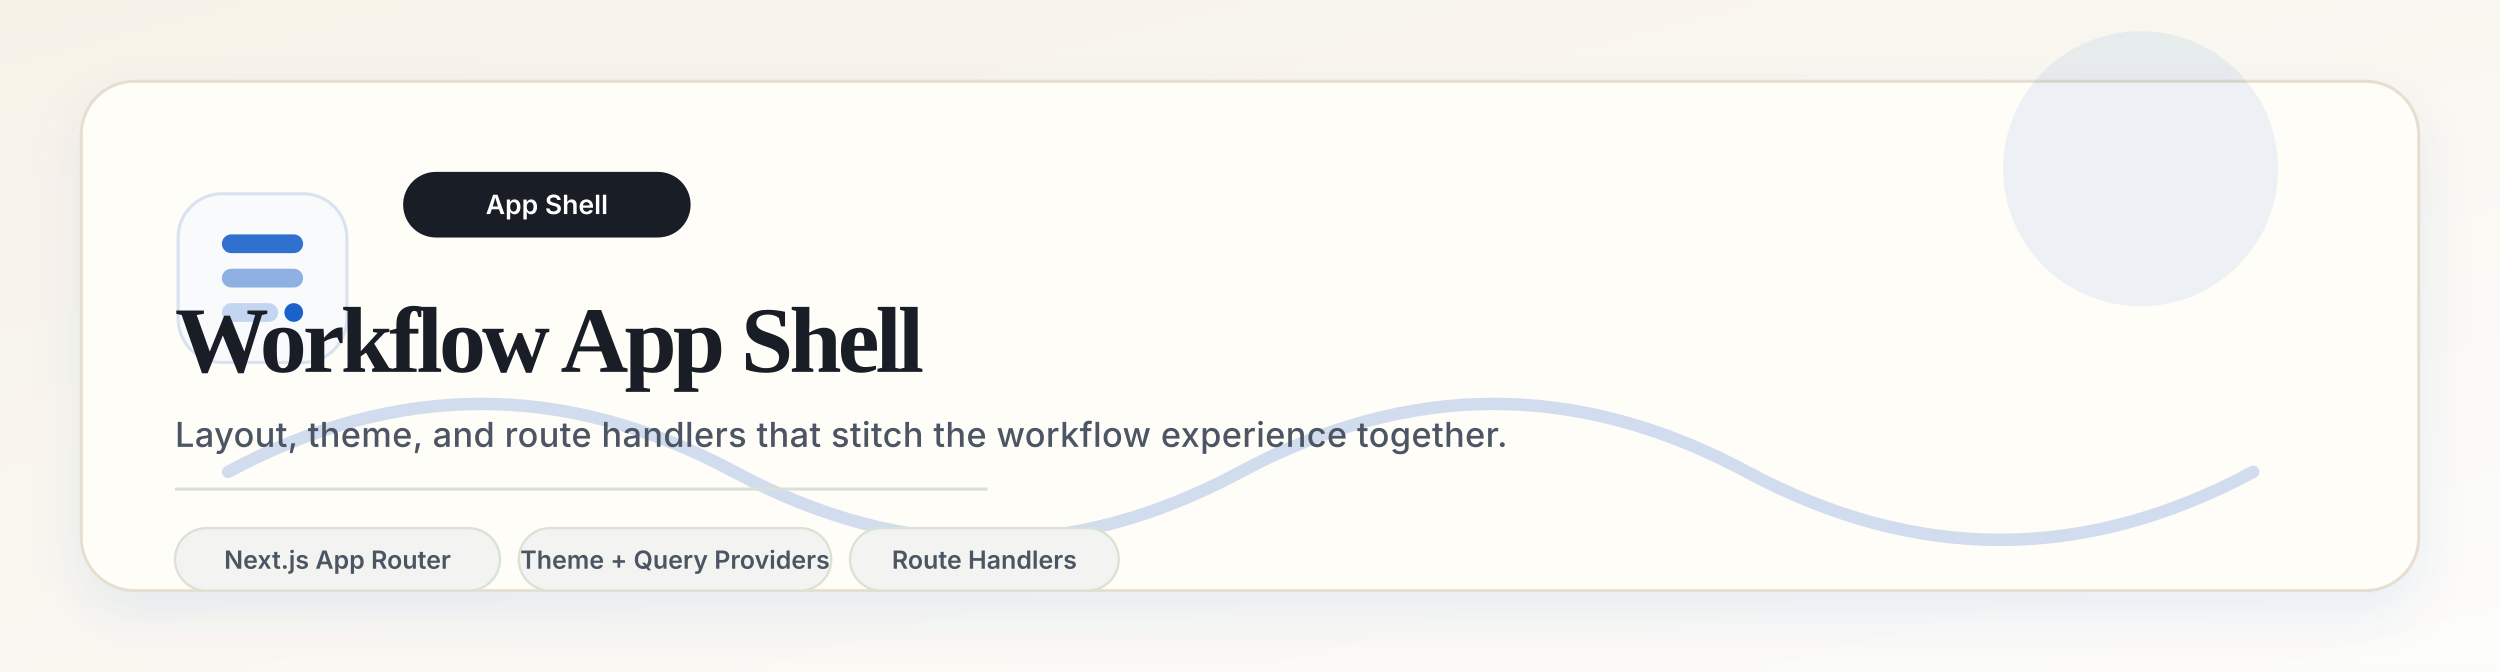
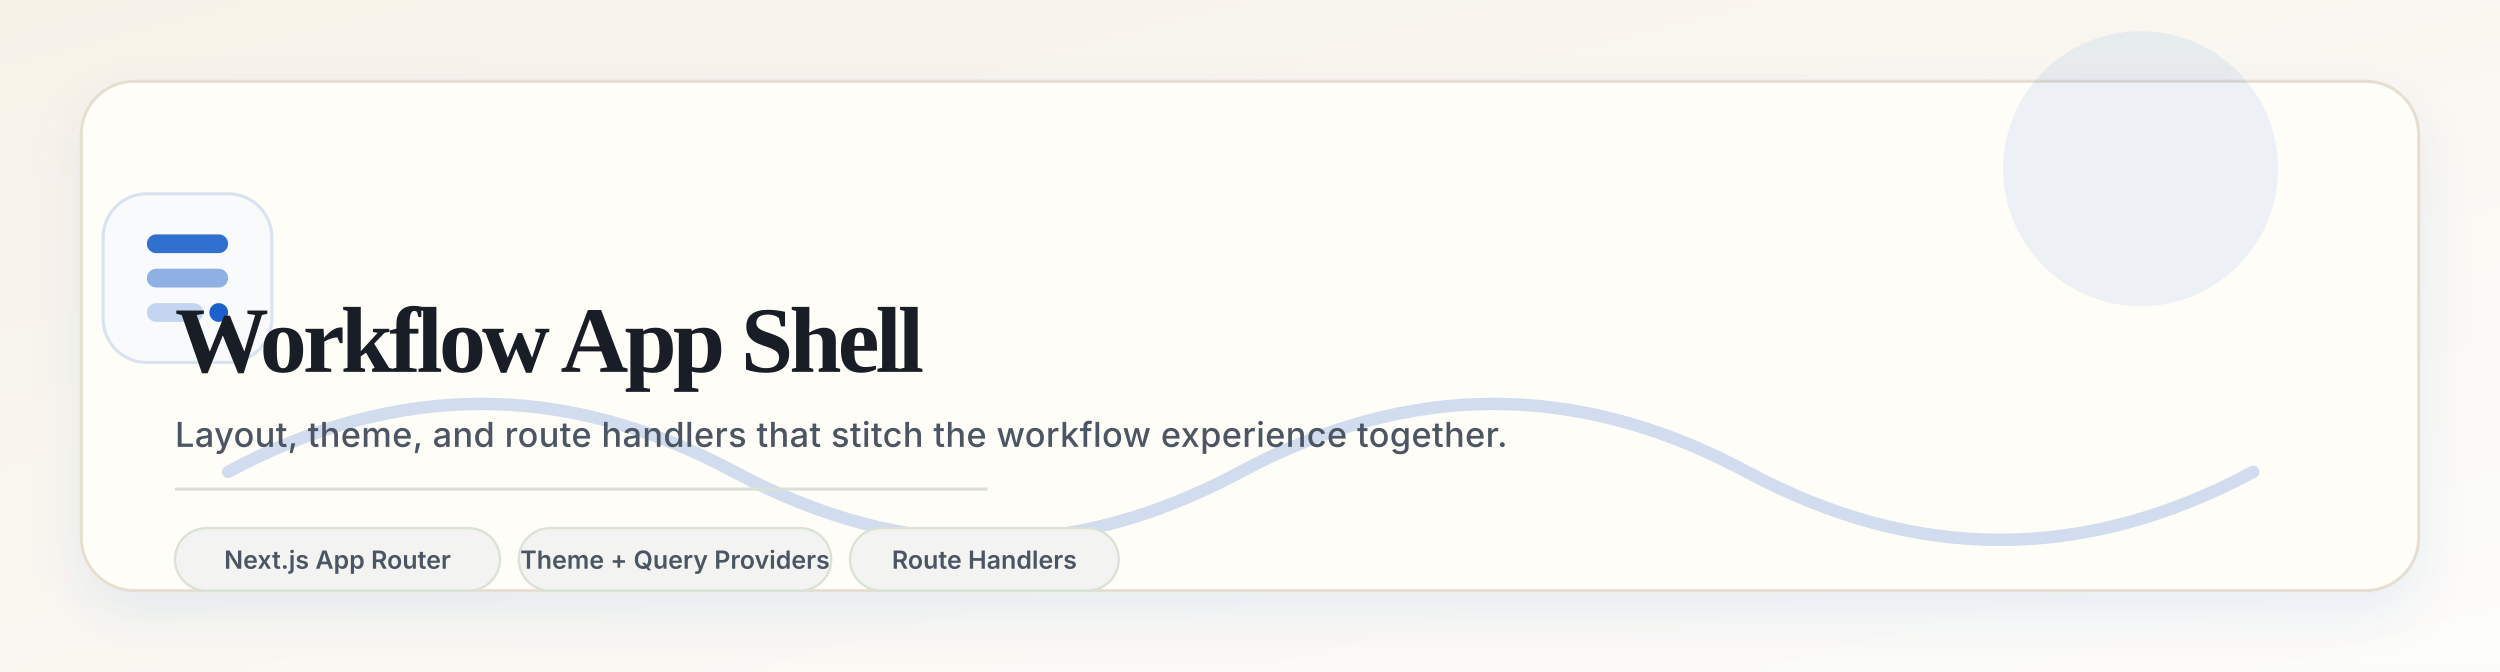
<svg xmlns="http://www.w3.org/2000/svg" viewBox="0 0 1600 430" role="img" aria-labelledby="title desc">
  <defs>
    <linearGradient id="bg" x1="0" y1="0" x2="1" y2="1">
      <stop offset="0%" stop-color="#f7f2e8" />
      <stop offset="100%" stop-color="#fcfcfa" />
    </linearGradient>
    <filter id="cardShadow" x="-20%" y="-20%" width="140%" height="140%">
      <feDropShadow dx="0" dy="14" stdDeviation="16" flood-color="#1b61c9" flood-opacity="0.08" />
    </filter>
  </defs>
  <rect width="1600" height="430" fill="url(#bg)" />
  <g filter="url(#cardShadow)">
    <rect x="52" y="52" width="1496" height="326" rx="34" fill="#fffdf8" stroke="#e6dfd1" stroke-width="2" />
  </g>
  <circle cx="1370" cy="108" r="88" fill="#1b61c9" opacity="0.08" />
  <path d="M146 302c108-58 216-58 324 0s216 58 324 0 216-58 324 0 216 58 324 0" fill="none" stroke="#1b61c9" stroke-width="8" stroke-linecap="round" opacity="0.2" />
-   <g transform="translate(114 124)">
+   <g transform="translate(66 124)">
    <rect x="0" y="0" width="108" height="108" rx="28" fill="#f8fafc" stroke="#d9e2ef" stroke-width="2" />
    <rect x="28" y="26" width="52" height="12" rx="6" fill="#1b61c9" opacity="0.9" />
    <rect x="28" y="48" width="52" height="12" rx="6" fill="#1b61c9" opacity="0.48" />
    <rect x="28" y="70" width="36" height="12" rx="6" fill="#1b61c9" opacity="0.24" />
    <rect x="68" y="70" width="12" height="12" rx="6" fill="#1b61c9" />
-   </g>
-   <g transform="translate(258 110)">
-     <rect x="0" y="0" width="184" height="42" rx="21" fill="#181d26" />
-     <text x="92" y="27" text-anchor="middle" fill="#ffffff" font-family="Inter, ui-sans-serif, system-ui, -apple-system, Segoe UI, Roboto, sans-serif" font-size="17" font-weight="600">App Shell</text>
  </g>
  <text x="112" y="238" fill="#181d26" font-family="Georgia, 'Times New Roman', serif" font-size="60" font-weight="700" letter-spacing="-0.04em">Workflow App Shell</text>
  <text x="112" y="286" fill="#4b5563" font-family="Inter, ui-sans-serif, system-ui, -apple-system, Segoe UI, Roboto, sans-serif" font-size="22" font-weight="500" letter-spacing="0.01em">Layout, theme, and route handlers that stitch the workflow experience together.</text>
  <rect x="112" y="312" width="520" height="2" fill="#d9e2d5" />
  <g transform="translate(112 338)">
    <rect x="0" y="0" width="208" height="40" rx="20" fill="#f3f4f1" stroke="#d9e2d4" stroke-width="1.5" />
    <text x="104" y="26" text-anchor="middle" fill="#4b5563" font-family="Inter, ui-sans-serif, system-ui, -apple-system, Segoe UI, Roboto, sans-serif" font-size="16" font-weight="600">Next.js App Router</text>
  </g>
  <g transform="translate(332 338)">
    <rect x="0" y="0" width="200" height="40" rx="20" fill="#f3f4f1" stroke="#d9e2d4" stroke-width="1.5" />
    <text x="100" y="26" text-anchor="middle" fill="#4b5563" font-family="Inter, ui-sans-serif, system-ui, -apple-system, Segoe UI, Roboto, sans-serif" font-size="16" font-weight="600">Theme + Query Providers</text>
  </g>
  <g transform="translate(544 338)">
    <rect x="0" y="0" width="172" height="40" rx="20" fill="#f3f4f1" stroke="#d9e2d4" stroke-width="1.5" />
    <text x="86" y="26" text-anchor="middle" fill="#4b5563" font-family="Inter, ui-sans-serif, system-ui, -apple-system, Segoe UI, Roboto, sans-serif" font-size="16" font-weight="600">Route Handlers</text>
  </g>
</svg>
